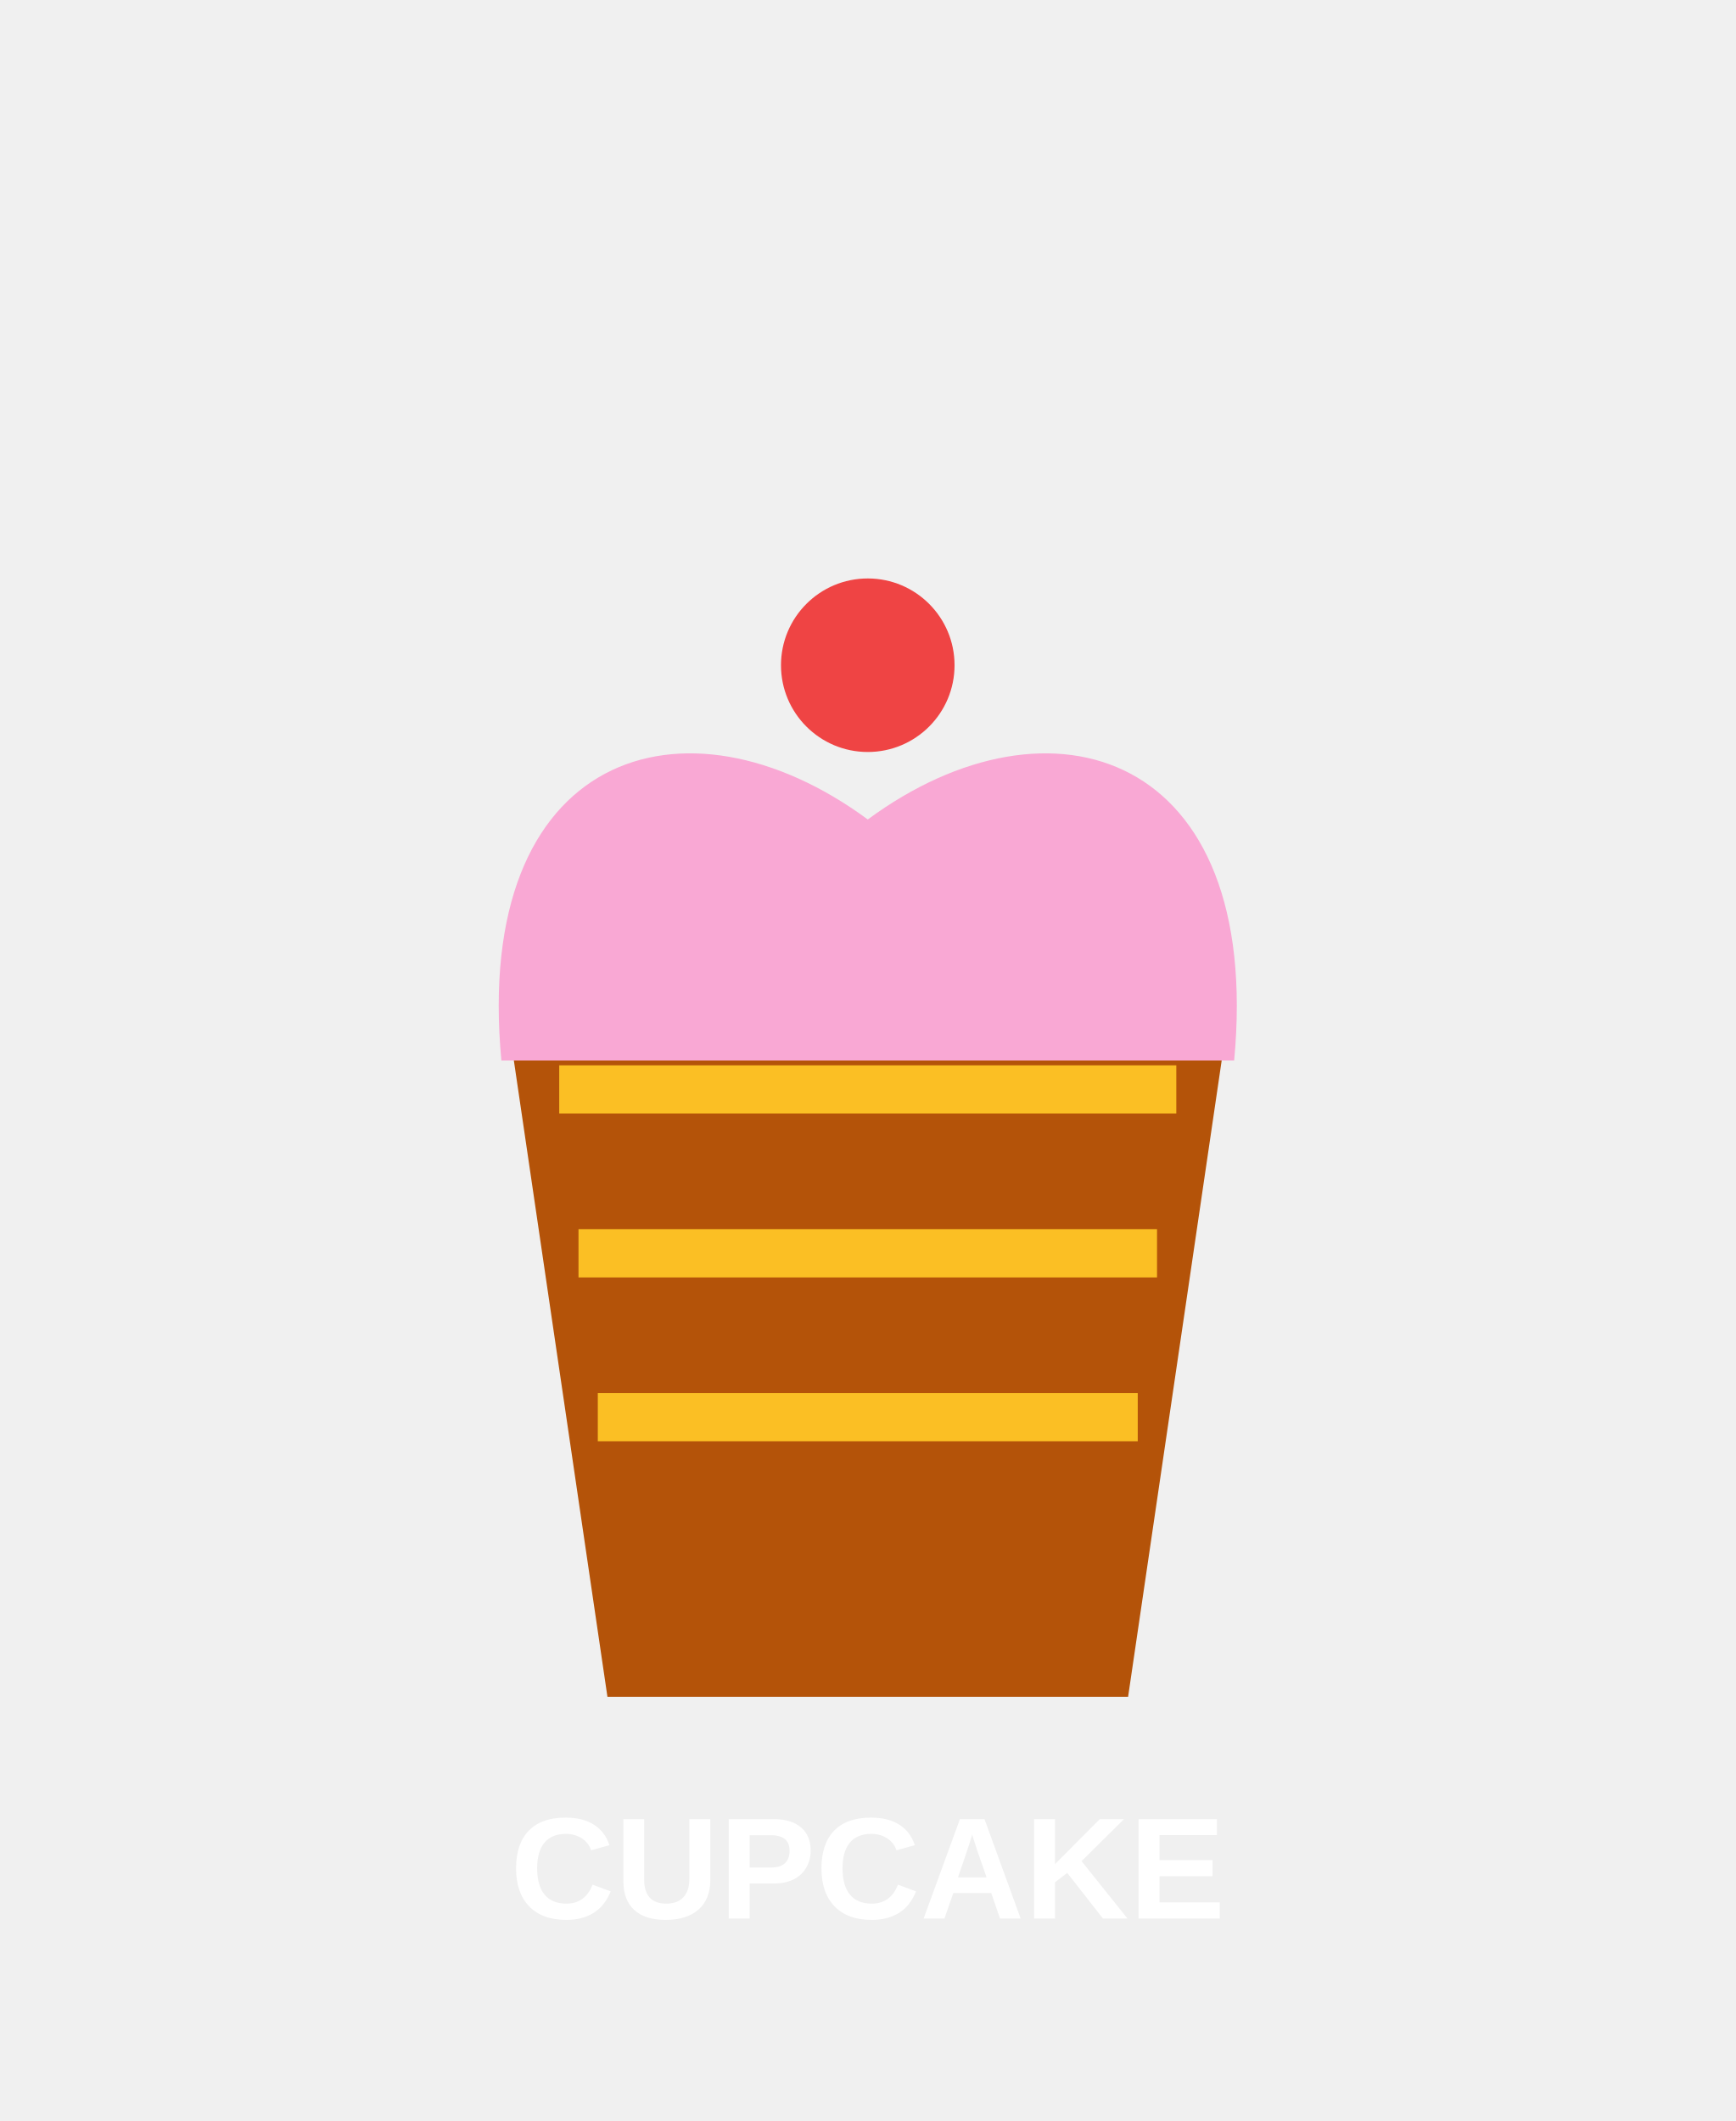
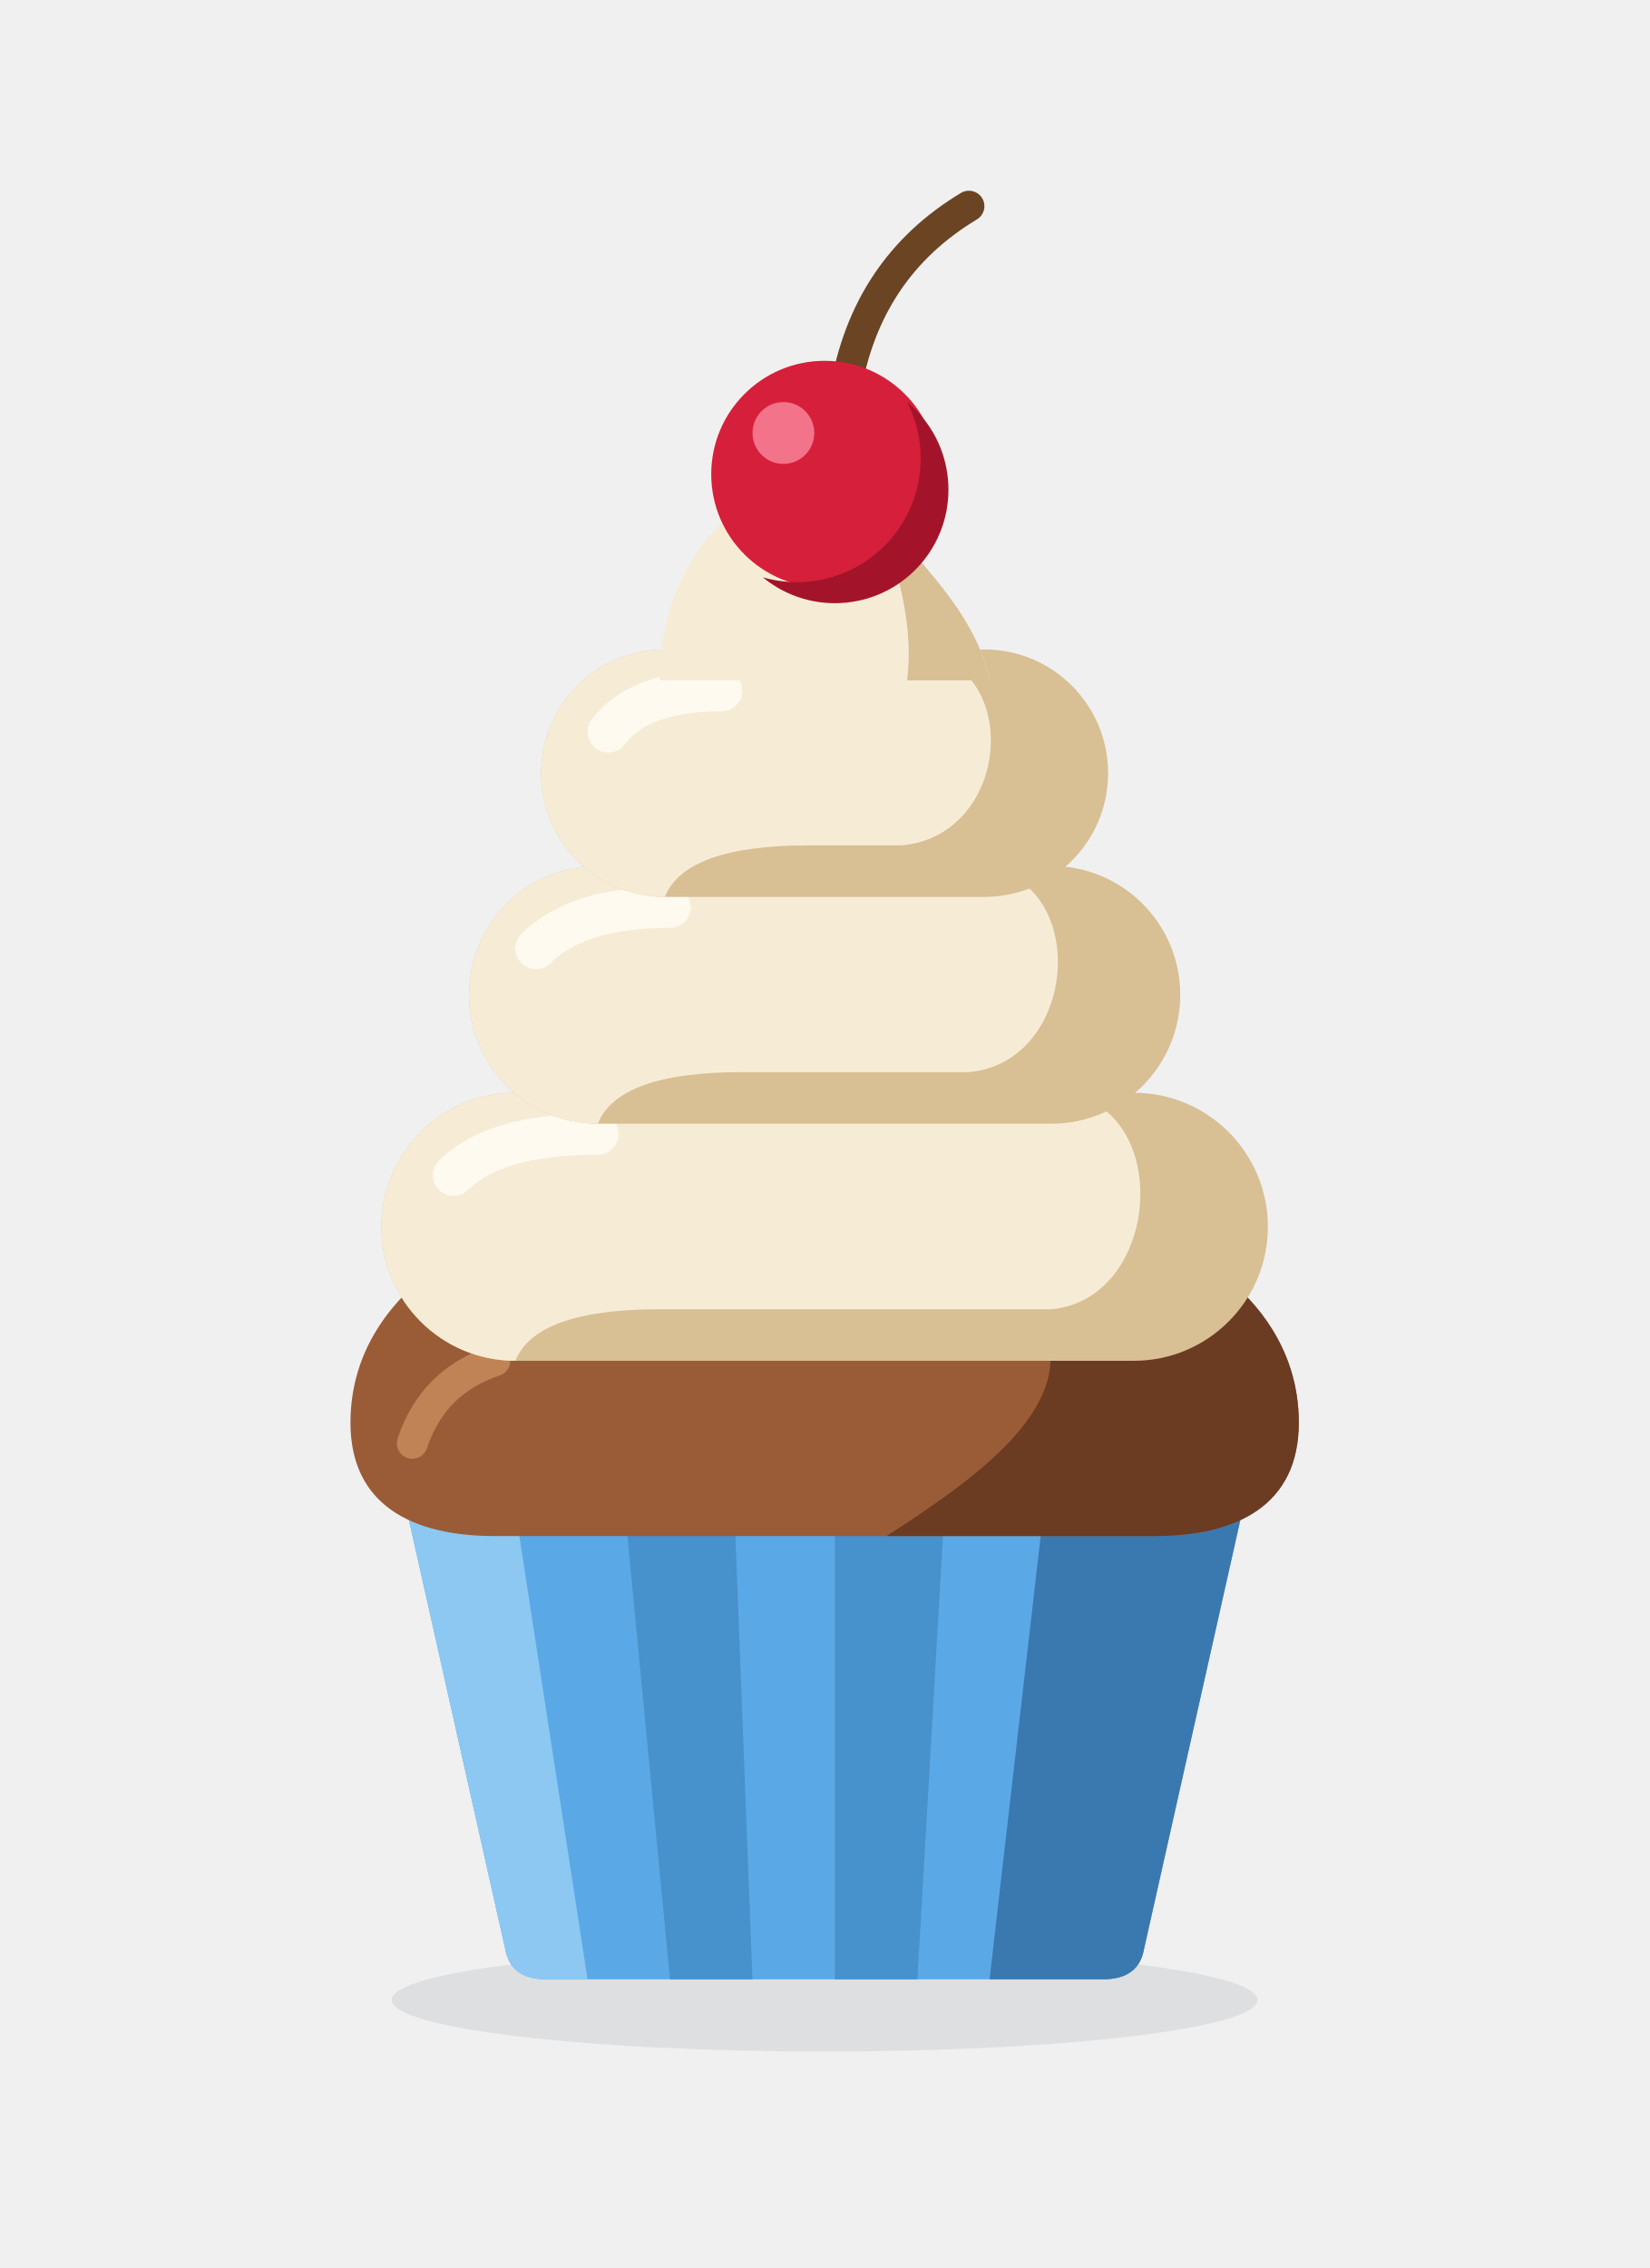
- <svg xmlns="http://www.w3.org/2000/svg" viewBox="0 0 180 220">
-   <path d="M53 108h74l-10 68H63z" fill="#b45309" />
-   <path d="M58 113h64M60 130h60M62 147h56" stroke="#fbbf24" stroke-width="5" />
-   <path d="M52 110c-3-32 19-39 38-25 19-14 41-7 38 25z" fill="#f9a8d4" />
-   <circle cx="90" cy="69" r="9" fill="#ef4444" />
-   <text x="90" y="199" text-anchor="middle" font-family="Arial" font-size="15" font-weight="bold" fill="white">CUPCAKE</text>
+ <svg xmlns="http://www.w3.org/2000/svg" viewBox="0 0 160 220">
+   <g id="item">
+     <ellipse cx="80" cy="194" rx="42" ry="5" fill="#0f172a" opacity="0.08" />
+     <path d="M38 140H122L111 189Q110.5 192 107 192H53Q49.5 192 49 189Z" fill="#5aa9e6" />
+     <path d="M38 140H49L57 192H53Q49.5 192 49 189Z" fill="#8cc8f2" />
+     <path d="M60 140H71L73 192H65ZM81 140H92L89 192H81Z" fill="#4791cc" />
+     <path d="M102 140H122L111 189Q110.5 192 107 192H96Z" fill="#3a78b0" />
+     <path d="M34 138C34 124 50 114 80 114C110 114 126 124 126 138C126 146 120 149 112 149H48C40 149 34 146 34 138Z" fill="#9a5c36" />
+     <path d="M80 114C110 114 126 124 126 138C126 146 120 149 112 149H86C100 140 116 128 80 114Z" fill="#6b3b22" />
+     <path d="M40 140Q42 134 48 132" fill="none" stroke="#c08356" stroke-width="3" stroke-linecap="round" />
+     <rect x="37" y="106" width="86" height="26" rx="13" fill="#d8bf94" />
+     <path d="M50 106A13 13 0 0 0 50 132Q52 127 64 127H102C113 126 114 106 102 106Z" fill="#f6ecd6" />
+     <path d="M44 114Q48 110 58 110" fill="none" stroke="#fffaf0" stroke-width="4" stroke-linecap="round" />
+     <rect x="45.5" y="84" width="69" height="25" rx="12.5" fill="#d8bf94" />
+     <path d="M58 84A12.5 12.5 0 0 0 58 109Q60 104 72 104H94C105 103 106 84 94 84Z" fill="#f6ecd6" />
+     <path d="M52 92Q56 88 65 88" fill="none" stroke="#fffaf0" stroke-width="4" stroke-linecap="round" />
+     <rect x="52.5" y="63" width="55" height="24" rx="12" fill="#d8bf94" />
+     <path d="M64.5 63A12 12 0 0 0 64.5 87Q66.5 82 78.5 82H87.5C98.5 81 99.5 63 87.5 63Z" fill="#f6ecd6" />
+     <path d="M59 71Q62 67 70 67" fill="none" stroke="#fffaf0" stroke-width="4" stroke-linecap="round" />
+     <path d="M64 66C64 54 72 46 84 44C82 50 94 56 96 66Z" fill="#f6ecd6" />
+     <path d="M84 44C82 50 94 56 96 66H88C89 58 85 51 84 44Z" fill="#d8bf94" />
+     <path d="M82 38Q84 26 94 20" fill="none" stroke="#6b4423" stroke-width="3" stroke-linecap="round" />
+     <circle cx="80" cy="46" r="11" fill="#d61f3a" />
+     <path d="M88 39A11 11 0 0 1 74 56A12 12 0 0 0 88 39Z" fill="#a3142a" />
+     <circle cx="76" cy="42" r="3" fill="#f2738a" />
+   </g>
</svg>
